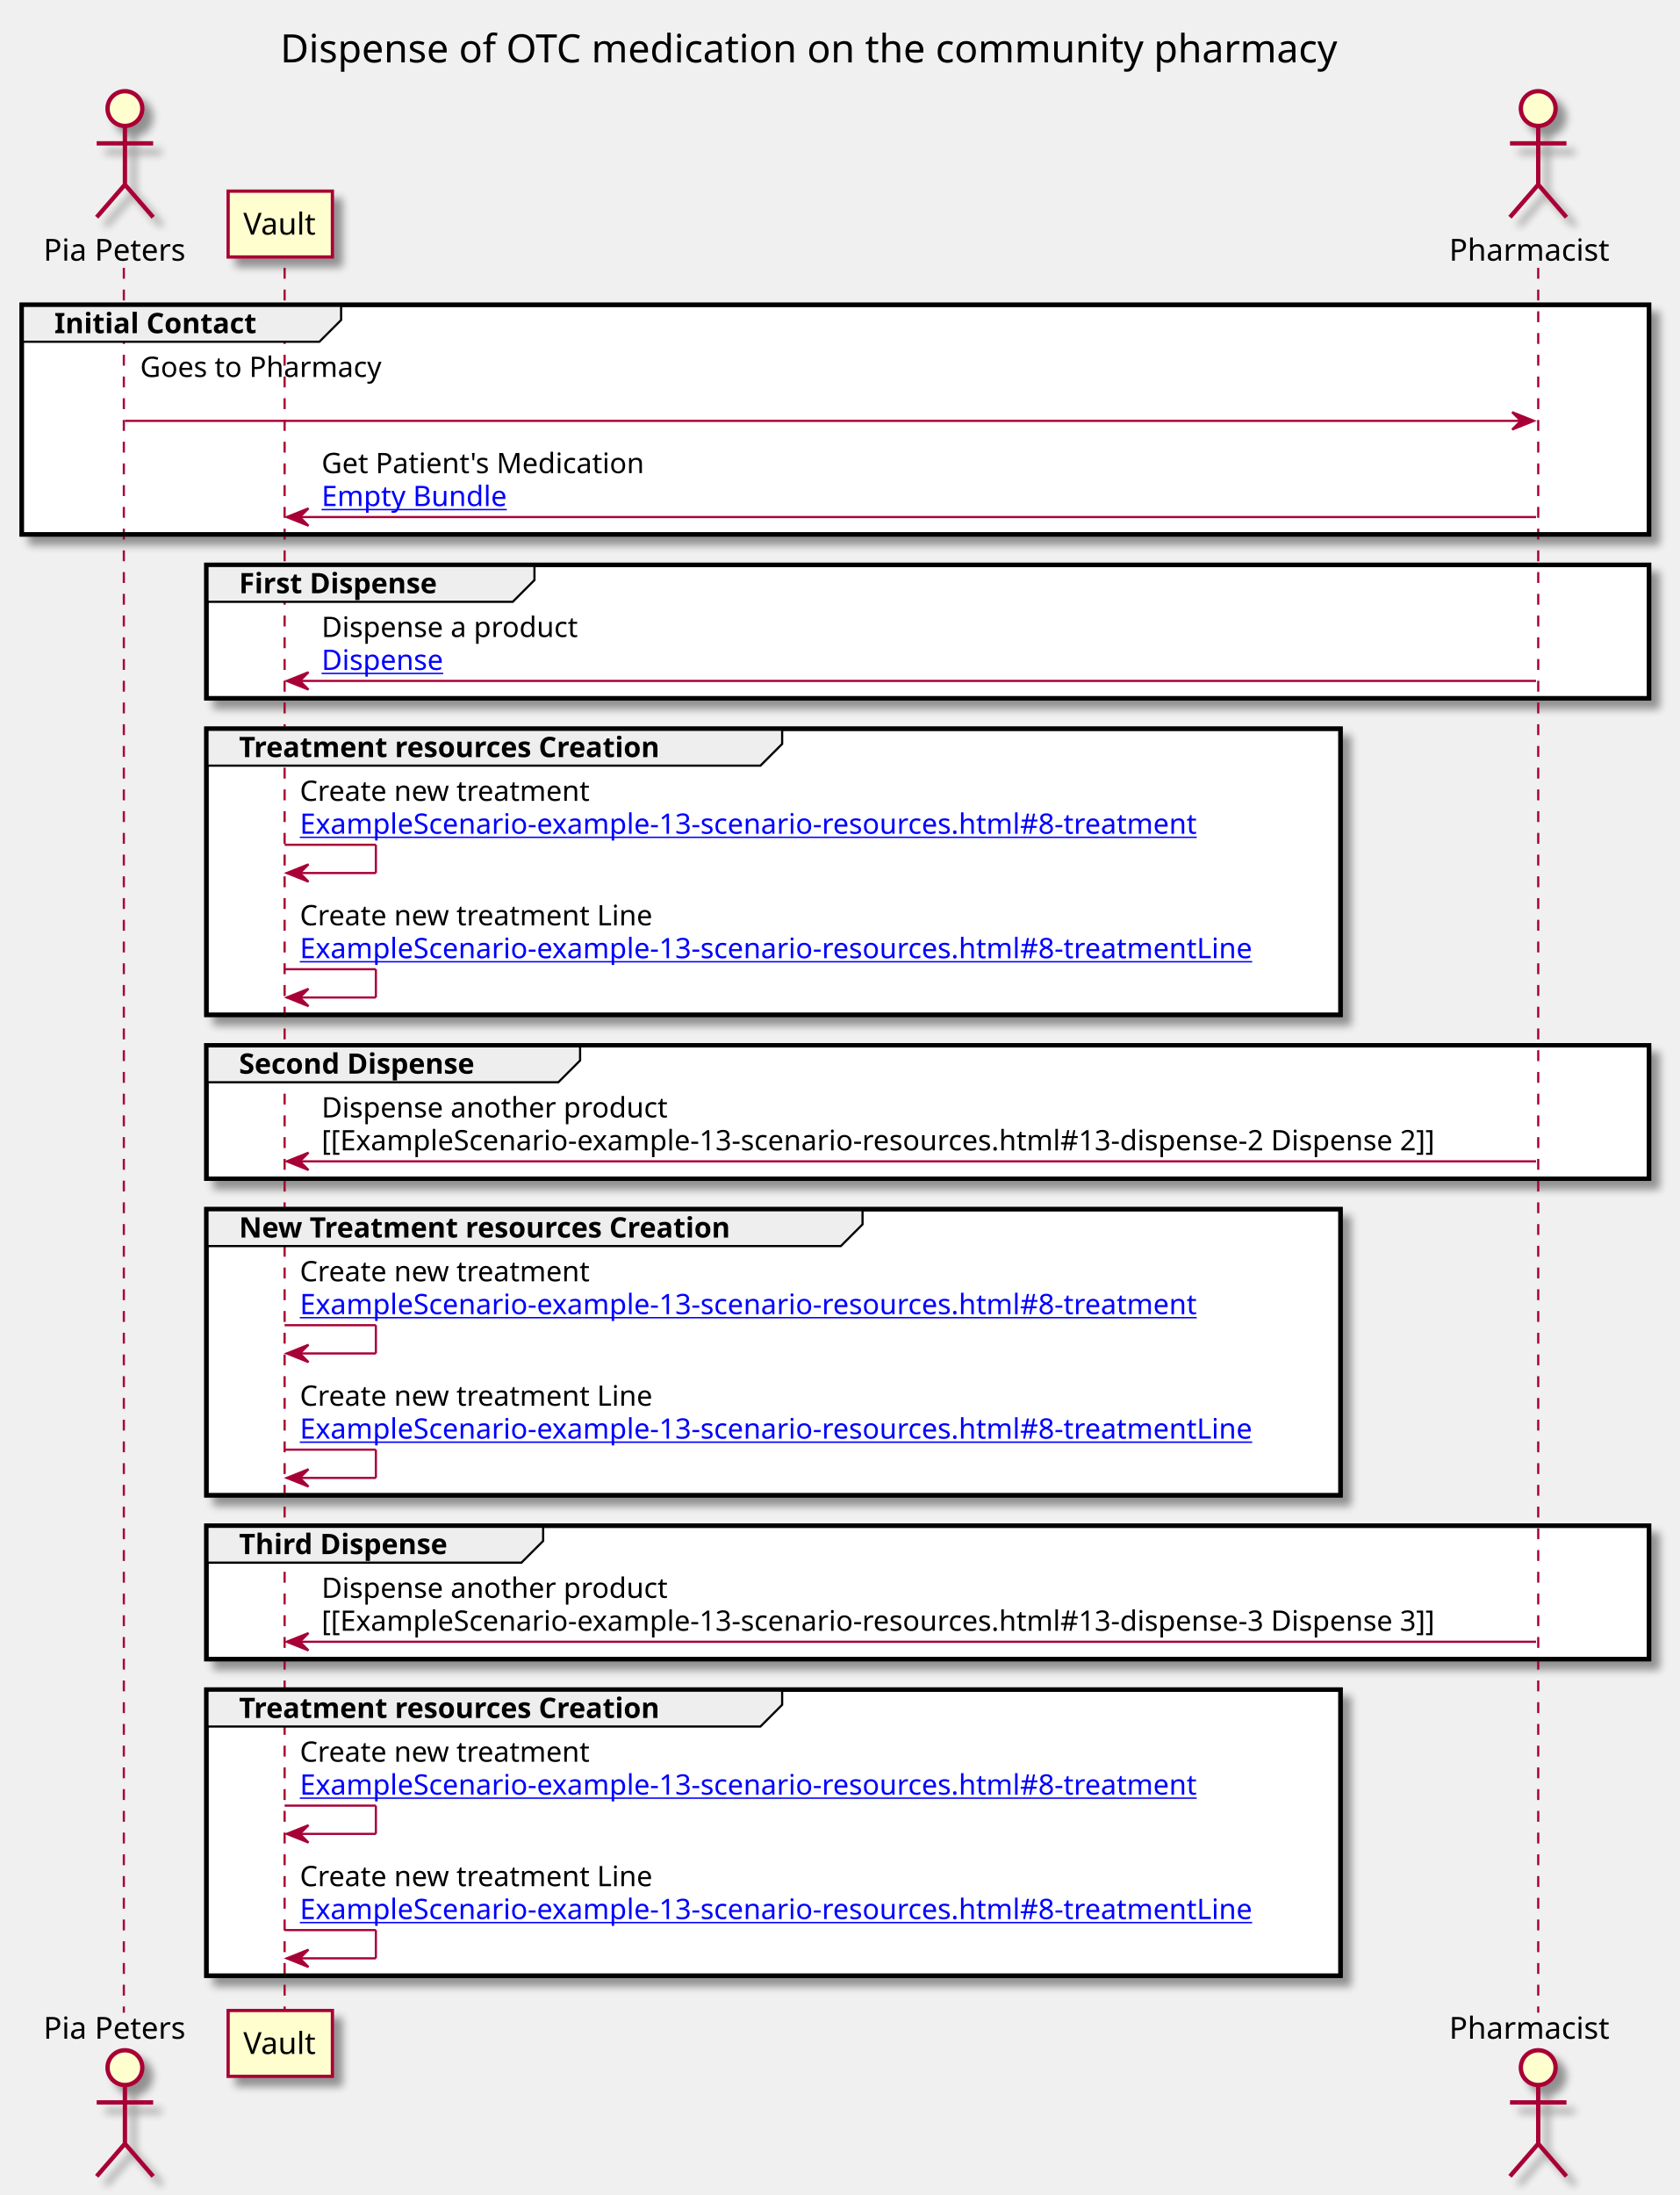
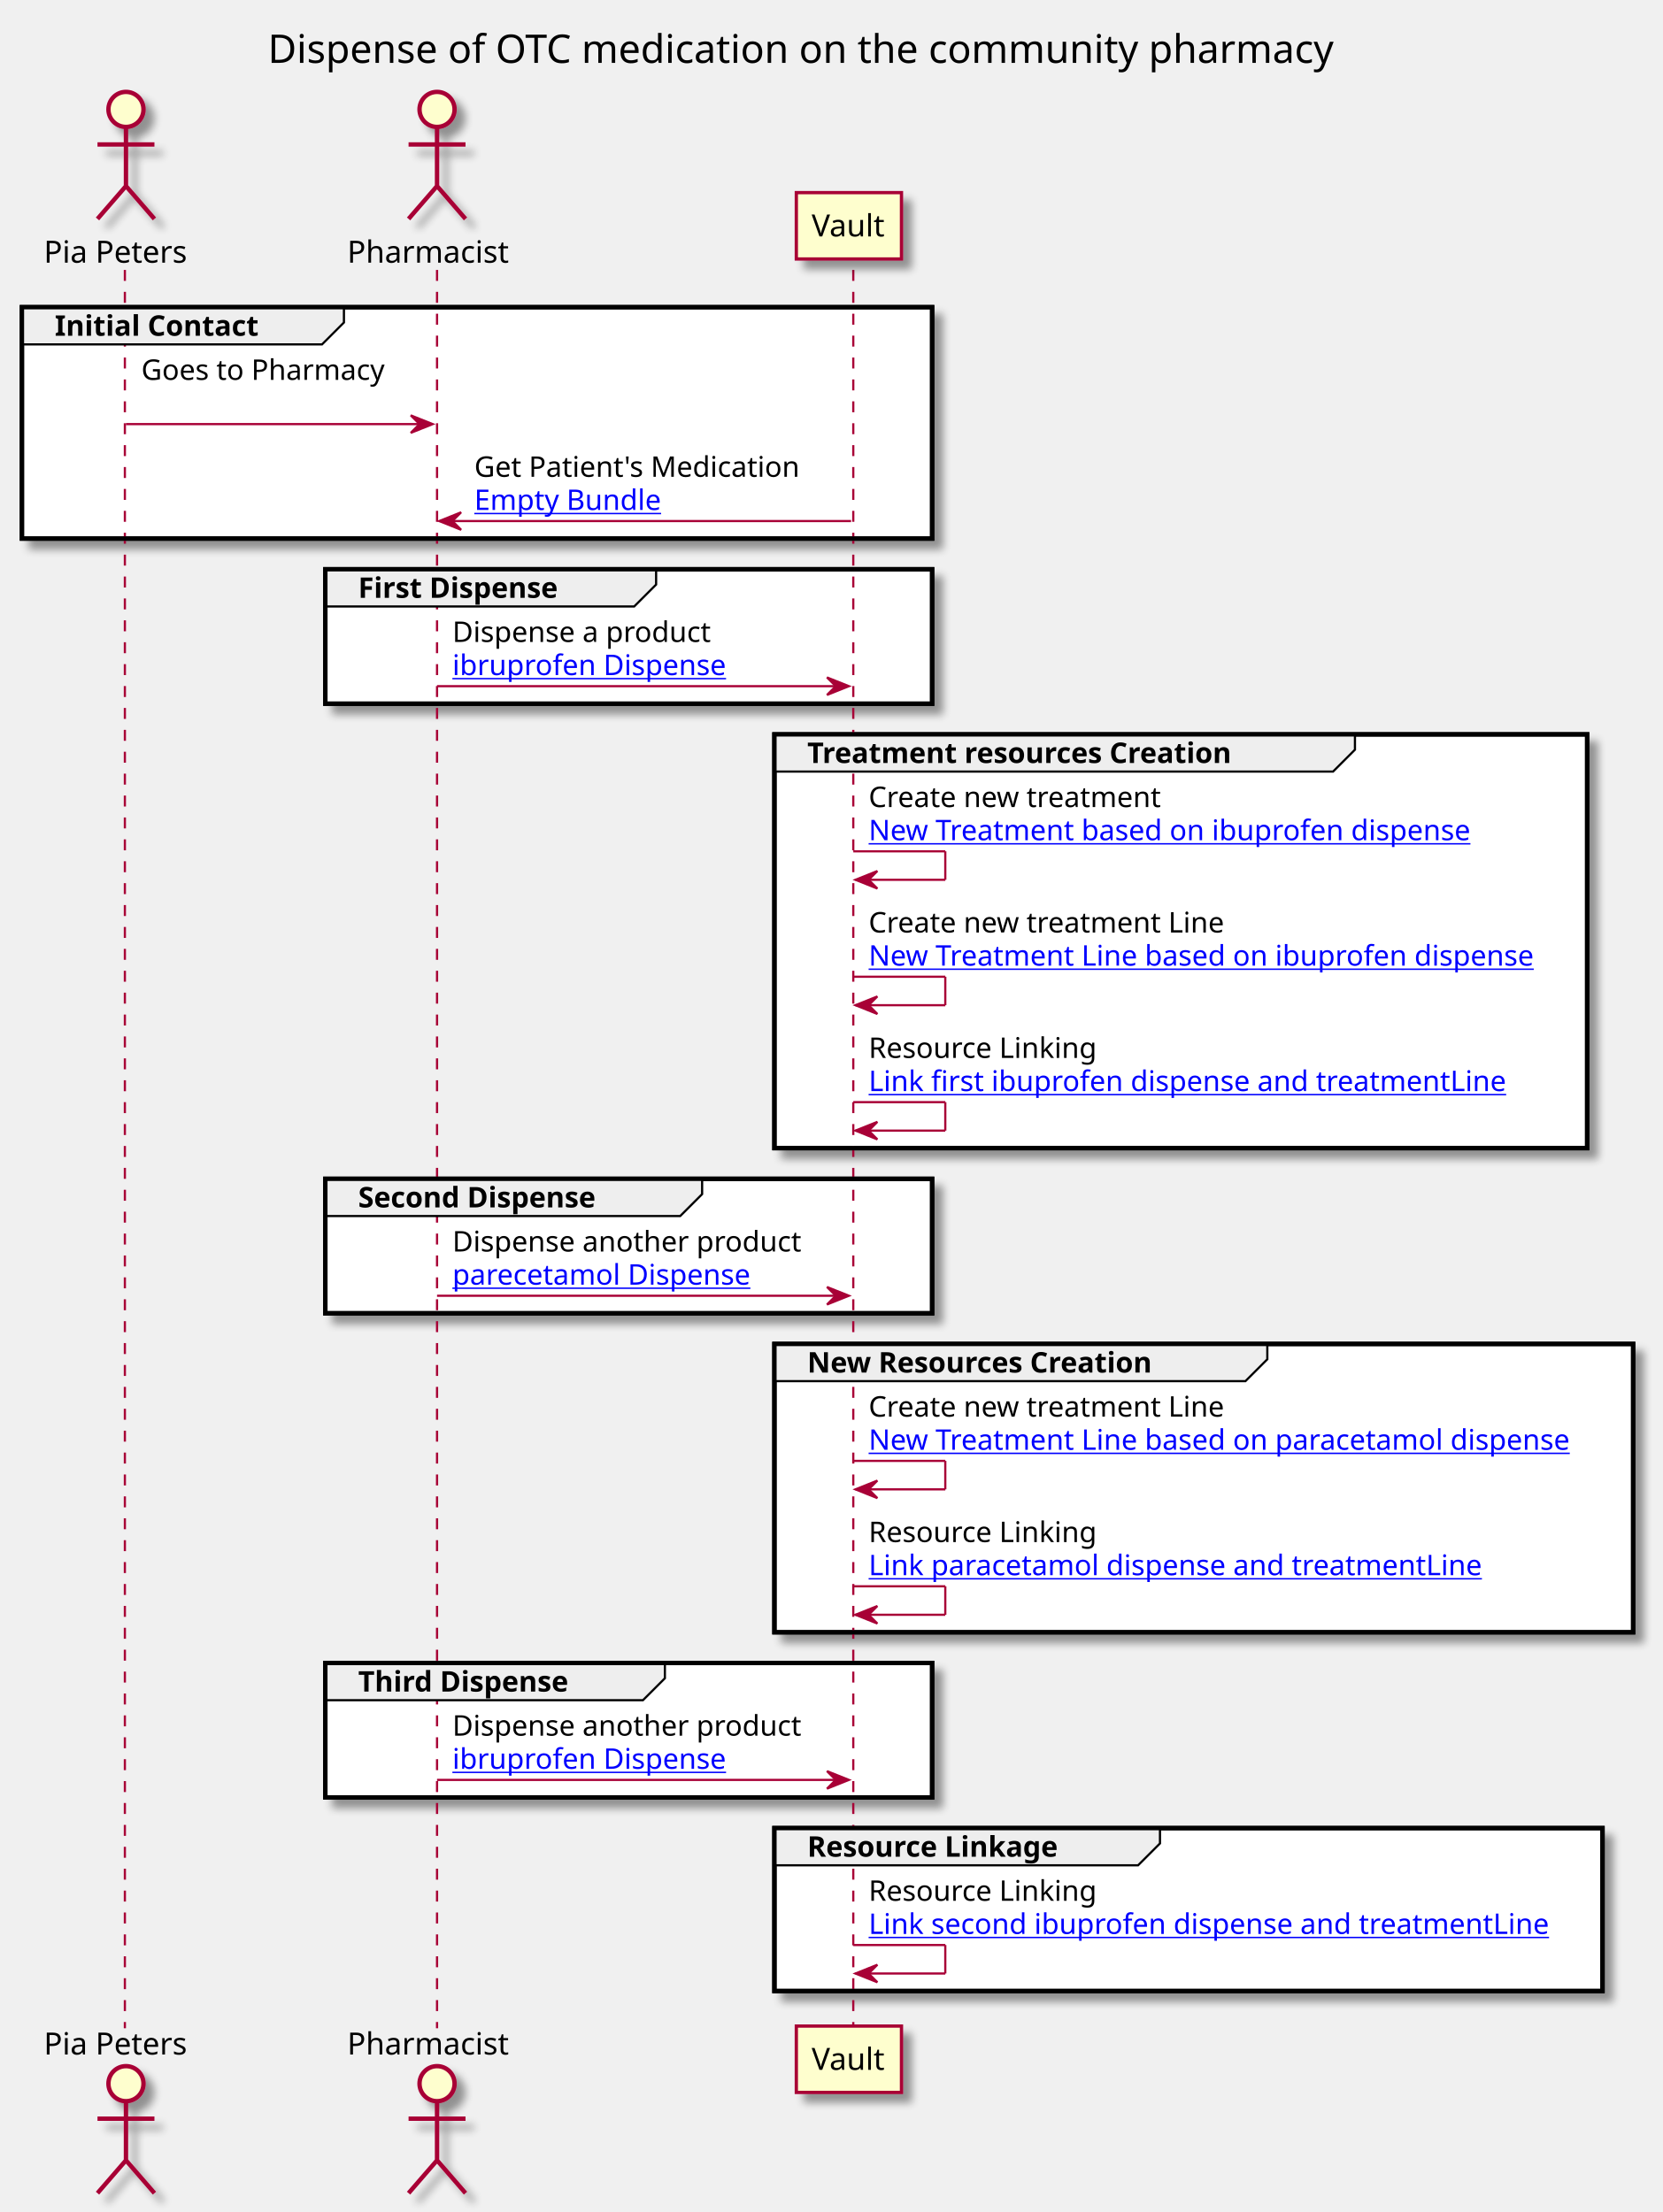
- <svg xmlns="http://www.w3.org/2000/svg" xmlns:xlink="http://www.w3.org/1999/xlink" contentScriptType="application/ecmascript" contentStyleType="text/css" height="1010px" preserveAspectRatio="none" style="width:773px;height:1010px;background:#FFFFFF;" version="1.1" viewBox="0 0 773 1010" width="773px" zoomAndPan="magnify">
+ <svg xmlns="http://www.w3.org/2000/svg" xmlns:xlink="http://www.w3.org/1999/xlink" contentScriptType="application/ecmascript" contentStyleType="text/css" height="1010px" preserveAspectRatio="none" style="width:759px;height:1010px;background:#FFFFFF;" version="1.1" viewBox="0 0 759 1010" width="759px" zoomAndPan="magnify">
  <defs>
-     <filter height="300%" id="f2qnfdky8uh97" width="300%" x="-1" y="-1">
+     <filter height="300%" id="f5pla1qxihni2" width="300%" x="-1" y="-1">
      <feGaussianBlur result="blurOut" stdDeviation="2.0" />
      <feColorMatrix in="blurOut" result="blurOut2" type="matrix" values="0 0 0 0 0 0 0 0 0 0 0 0 0 0 0 0 0 0 .4 0" />
      <feOffset dx="4.0" dy="4.0" in="blurOut2" result="blurOut3" />
      <feBlend in="SourceGraphic" in2="blurOut3" mode="normal" />
    </filter>
  </defs>
  <g>
-     <text fill="#000000" font-family="sans-serif" font-size="18" lengthAdjust="spacing" textLength="511" x="129" y="28.708">Dispense of OTC medication on the community pharmacy</text>
-     <rect fill="#FFFFFF" filter="url(#f2qnfdky8uh97)" height="105.664" style="stroke:#000000;stroke-width:2.0;" width="749" x="10" y="140.25" />
-     <rect fill="#FFFFFF" filter="url(#f2qnfdky8uh97)" height="61.398" style="stroke:#000000;stroke-width:2.0;" width="664" x="95" y="259.914" />
-     <rect fill="#FFFFFF" filter="url(#f2qnfdky8uh97)" height="131.664" style="stroke:#000000;stroke-width:2.0;" width="522" x="95" y="335.312" />
-     <rect fill="#FFFFFF" filter="url(#f2qnfdky8uh97)" height="61.398" style="stroke:#000000;stroke-width:2.0;" width="664" x="95" y="480.977" />
-     <rect fill="#FFFFFF" filter="url(#f2qnfdky8uh97)" height="131.664" style="stroke:#000000;stroke-width:2.0;" width="522" x="95" y="556.375" />
-     <rect fill="#FFFFFF" filter="url(#f2qnfdky8uh97)" height="61.398" style="stroke:#000000;stroke-width:2.0;" width="664" x="95" y="702.039" />
-     <rect fill="#FFFFFF" filter="url(#f2qnfdky8uh97)" height="131.664" style="stroke:#000000;stroke-width:2.0;" width="522" x="95" y="777.438" />
+     <text fill="#000000" font-family="sans-serif" font-size="18" lengthAdjust="spacing" textLength="511" x="122.25" y="28.708">Dispense of OTC medication on the community pharmacy</text>
+     <rect fill="#FFFFFF" filter="url(#f5pla1qxihni2)" height="105.664" style="stroke:#000000;stroke-width:2.0;" width="415.5" x="10" y="140.25" />
+     <rect fill="#FFFFFF" filter="url(#f5pla1qxihni2)" height="61.398" style="stroke:#000000;stroke-width:2.0;" width="277" x="148.5" y="259.914" />
+     <rect fill="#FFFFFF" filter="url(#f5pla1qxihni2)" height="188.93" style="stroke:#000000;stroke-width:2.0;" width="371" x="353.5" y="335.312" />
+     <rect fill="#FFFFFF" filter="url(#f5pla1qxihni2)" height="61.398" style="stroke:#000000;stroke-width:2.0;" width="277" x="148.5" y="538.242" />
+     <rect fill="#FFFFFF" filter="url(#f5pla1qxihni2)" height="131.664" style="stroke:#000000;stroke-width:2.0;" width="392" x="353.5" y="613.641" />
+     <rect fill="#FFFFFF" filter="url(#f5pla1qxihni2)" height="61.398" style="stroke:#000000;stroke-width:2.0;" width="277" x="148.5" y="759.305" />
+     <rect fill="#FFFFFF" filter="url(#f5pla1qxihni2)" height="74.398" style="stroke:#000000;stroke-width:2.0;" width="378" x="353.5" y="834.703" />
    <line style="stroke:#A80036;stroke-width:1.0;stroke-dasharray:5.0,5.0;" x1="57" x2="57" y1="123.25" y2="926.102" />
-     <line style="stroke:#A80036;stroke-width:1.0;stroke-dasharray:5.0,5.0;" x1="131" x2="131" y1="123.25" y2="926.102" />
-     <line style="stroke:#A80036;stroke-width:1.0;stroke-dasharray:5.0,5.0;" x1="708" x2="708" y1="123.25" y2="926.102" />
+     <line style="stroke:#A80036;stroke-width:1.0;stroke-dasharray:5.0,5.0;" x1="199.5" x2="199.5" y1="123.25" y2="926.102" />
+     <line style="stroke:#A80036;stroke-width:1.0;stroke-dasharray:5.0,5.0;" x1="389.5" x2="389.5" y1="123.25" y2="926.102" />
    <text fill="#000000" font-family="sans-serif" font-size="14" lengthAdjust="spacing" textLength="69" x="20" y="119.948">Pia Peters</text>
-     <ellipse cx="57.5" cy="49.953" fill="#FEFECE" filter="url(#f2qnfdky8uh97)" rx="8" ry="8" style="stroke:#A80036;stroke-width:2.0;" />
-     <path d="M57.5,57.953 L57.5,84.953 M44.5,65.953 L70.5,65.953 M57.5,84.953 L44.5,99.953 M57.5,84.953 L70.5,99.953 " fill="none" filter="url(#f2qnfdky8uh97)" style="stroke:#A80036;stroke-width:2.0;" />
+     <ellipse cx="57.5" cy="49.953" fill="#FEFECE" filter="url(#f5pla1qxihni2)" rx="8" ry="8" style="stroke:#A80036;stroke-width:2.0;" />
+     <path d="M57.5,57.953 L57.5,84.953 M44.5,65.953 L70.5,65.953 M57.5,84.953 L44.5,99.953 M57.5,84.953 L70.5,99.953 " fill="none" filter="url(#f5pla1qxihni2)" style="stroke:#A80036;stroke-width:2.0;" />
    <text fill="#000000" font-family="sans-serif" font-size="14" lengthAdjust="spacing" textLength="69" x="20" y="938.097">Pia Peters</text>
-     <ellipse cx="57.5" cy="951.398" fill="#FEFECE" filter="url(#f2qnfdky8uh97)" rx="8" ry="8" style="stroke:#A80036;stroke-width:2.0;" />
-     <path d="M57.5,959.398 L57.5,986.398 M44.5,967.398 L70.5,967.398 M57.5,986.398 L44.5,1001.398 M57.5,986.398 L70.5,1001.398 " fill="none" filter="url(#f2qnfdky8uh97)" style="stroke:#A80036;stroke-width:2.0;" />
-     <rect fill="#FEFECE" filter="url(#f2qnfdky8uh97)" height="30.297" style="stroke:#A80036;stroke-width:1.5;" width="48" x="105" y="87.953" />
-     <text fill="#000000" font-family="sans-serif" font-size="14" lengthAdjust="spacing" textLength="34" x="112" y="107.948">Vault</text>
-     <rect fill="#FEFECE" filter="url(#f2qnfdky8uh97)" height="30.297" style="stroke:#A80036;stroke-width:1.5;" width="48" x="105" y="925.102" />
-     <text fill="#000000" font-family="sans-serif" font-size="14" lengthAdjust="spacing" textLength="34" x="112" y="945.097">Vault</text>
-     <text fill="#000000" font-family="sans-serif" font-size="14" lengthAdjust="spacing" textLength="76" x="667" y="119.948">Pharmacist</text>
-     <ellipse cx="708" cy="49.953" fill="#FEFECE" filter="url(#f2qnfdky8uh97)" rx="8" ry="8" style="stroke:#A80036;stroke-width:2.0;" />
-     <path d="M708,57.953 L708,84.953 M695,65.953 L721,65.953 M708,84.953 L695,99.953 M708,84.953 L721,99.953 " fill="none" filter="url(#f2qnfdky8uh97)" style="stroke:#A80036;stroke-width:2.0;" />
-     <text fill="#000000" font-family="sans-serif" font-size="14" lengthAdjust="spacing" textLength="76" x="667" y="938.097">Pharmacist</text>
-     <ellipse cx="708" cy="951.398" fill="#FEFECE" filter="url(#f2qnfdky8uh97)" rx="8" ry="8" style="stroke:#A80036;stroke-width:2.0;" />
-     <path d="M708,959.398 L708,986.398 M695,967.398 L721,967.398 M708,986.398 L695,1001.398 M708,986.398 L721,1001.398 " fill="none" filter="url(#f2qnfdky8uh97)" style="stroke:#A80036;stroke-width:2.0;" />
+     <ellipse cx="57.5" cy="951.398" fill="#FEFECE" filter="url(#f5pla1qxihni2)" rx="8" ry="8" style="stroke:#A80036;stroke-width:2.0;" />
+     <path d="M57.5,959.398 L57.5,986.398 M44.5,967.398 L70.5,967.398 M57.5,986.398 L44.5,1001.398 M57.5,986.398 L70.5,1001.398 " fill="none" filter="url(#f5pla1qxihni2)" style="stroke:#A80036;stroke-width:2.0;" />
+     <text fill="#000000" font-family="sans-serif" font-size="14" lengthAdjust="spacing" textLength="76" x="158.5" y="119.948">Pharmacist</text>
+     <ellipse cx="199.5" cy="49.953" fill="#FEFECE" filter="url(#f5pla1qxihni2)" rx="8" ry="8" style="stroke:#A80036;stroke-width:2.0;" />
+     <path d="M199.5,57.953 L199.5,84.953 M186.5,65.953 L212.5,65.953 M199.5,84.953 L186.5,99.953 M199.5,84.953 L212.5,99.953 " fill="none" filter="url(#f5pla1qxihni2)" style="stroke:#A80036;stroke-width:2.0;" />
+     <text fill="#000000" font-family="sans-serif" font-size="14" lengthAdjust="spacing" textLength="76" x="158.5" y="938.097">Pharmacist</text>
+     <ellipse cx="199.5" cy="951.398" fill="#FEFECE" filter="url(#f5pla1qxihni2)" rx="8" ry="8" style="stroke:#A80036;stroke-width:2.0;" />
+     <path d="M199.5,959.398 L199.5,986.398 M186.5,967.398 L212.5,967.398 M199.5,986.398 L186.5,1001.398 M199.5,986.398 L212.5,1001.398 " fill="none" filter="url(#f5pla1qxihni2)" style="stroke:#A80036;stroke-width:2.0;" />
+     <rect fill="#FEFECE" filter="url(#f5pla1qxihni2)" height="30.297" style="stroke:#A80036;stroke-width:1.5;" width="48" x="363.5" y="87.953" />
+     <text fill="#000000" font-family="sans-serif" font-size="14" lengthAdjust="spacing" textLength="34" x="370.5" y="107.948">Vault</text>
+     <rect fill="#FEFECE" filter="url(#f5pla1qxihni2)" height="30.297" style="stroke:#A80036;stroke-width:1.5;" width="48" x="363.5" y="925.102" />
+     <text fill="#000000" font-family="sans-serif" font-size="14" lengthAdjust="spacing" textLength="34" x="370.5" y="945.097">Vault</text>
    <path d="M10,140.25 L157,140.25 L157,147.25 L147,157.25 L10,157.25 L10,140.25 " fill="#EEEEEE" style="stroke:#000000;stroke-width:1.0;" />
-     <rect fill="none" height="105.664" style="stroke:#000000;stroke-width:2.0;" width="749" x="10" y="140.25" />
+     <rect fill="none" height="105.664" style="stroke:#000000;stroke-width:2.0;" width="415.5" x="10" y="140.25" />
    <text fill="#000000" font-family="sans-serif" font-size="13" font-weight="bold" lengthAdjust="spacing" textLength="102" x="25" y="153.317">Initial Contact</text>
-     <polygon fill="#A80036" points="696,189.648,706,193.648,696,197.648,700,193.648" style="stroke:#A80036;stroke-width:1.0;" />
-     <line style="stroke:#A80036;stroke-width:1.0;" x1="57.5" x2="702" y1="193.648" y2="193.648" />
+     <polygon fill="#A80036" points="187.5,189.648,197.5,193.648,187.5,197.648,191.5,193.648" style="stroke:#A80036;stroke-width:1.0;" />
+     <line style="stroke:#A80036;stroke-width:1.0;" x1="57.5" x2="193.5" y1="193.648" y2="193.648" />
    <text fill="#000000" font-family="sans-serif" font-size="13" lengthAdjust="spacing" textLength="118" x="64.5" y="173.45">Goes to Pharmacy</text>
    <text fill="#000000" font-family="sans-serif" font-size="13" lengthAdjust="spacing" textLength="0" x="68.5" y="188.583" />
-     <polygon fill="#A80036" points="142,233.914,132,237.914,142,241.914,138,237.914" style="stroke:#A80036;stroke-width:1.0;" />
-     <line style="stroke:#A80036;stroke-width:1.0;" x1="136" x2="707" y1="237.914" y2="237.914" />
-     <text fill="#000000" font-family="sans-serif" font-size="13" lengthAdjust="spacing" textLength="155" x="148" y="217.715">Get Patient's Medication</text>
+     <polygon fill="#A80036" points="210.5,233.914,200.5,237.914,210.5,241.914,206.5,237.914" style="stroke:#A80036;stroke-width:1.0;" />
+     <line style="stroke:#A80036;stroke-width:1.0;" x1="204.5" x2="388.5" y1="237.914" y2="237.914" />
+     <text fill="#000000" font-family="sans-serif" font-size="13" lengthAdjust="spacing" textLength="155" x="216.5" y="217.715">Get Patient's Medication</text>
    <a href="ExampleScenario-example-13-scenario-resources.html#EB" target="_top" title="ExampleScenario-example-13-scenario-resources.html#EB" xlink:actuate="onRequest" xlink:href="ExampleScenario-example-13-scenario-resources.html#EB" xlink:show="new" xlink:title="ExampleScenario-example-13-scenario-resources.html#EB" xlink:type="simple">
-       <text fill="#0000FF" font-family="sans-serif" font-size="13" lengthAdjust="spacing" text-decoration="underline" textLength="89" x="148" y="232.848">Empty Bundle</text>
+       <text fill="#0000FF" font-family="sans-serif" font-size="13" lengthAdjust="spacing" text-decoration="underline" textLength="89" x="216.5" y="232.848">Empty Bundle</text>
    </a>
-     <path d="M95,259.914 L246,259.914 L246,266.914 L236,276.914 L95,276.914 L95,259.914 " fill="#EEEEEE" style="stroke:#000000;stroke-width:1.0;" />
-     <rect fill="none" height="61.398" style="stroke:#000000;stroke-width:2.0;" width="664" x="95" y="259.914" />
-     <text fill="#000000" font-family="sans-serif" font-size="13" font-weight="bold" lengthAdjust="spacing" textLength="106" x="110" y="272.981">First Dispense</text>
-     <polygon fill="#A80036" points="142,309.312,132,313.312,142,317.312,138,313.312" style="stroke:#A80036;stroke-width:1.0;" />
-     <line style="stroke:#A80036;stroke-width:1.0;" x1="136" x2="707" y1="313.312" y2="313.312" />
-     <text fill="#000000" font-family="sans-serif" font-size="13" lengthAdjust="spacing" textLength="124" x="148" y="293.114">Dispense a product</text>
-     <a href="ExampleScenario-example-13-scenario-resources.html#13-dispense" target="_top" title="ExampleScenario-example-13-scenario-resources.html#13-dispense" xlink:actuate="onRequest" xlink:href="ExampleScenario-example-13-scenario-resources.html#13-dispense" xlink:show="new" xlink:title="ExampleScenario-example-13-scenario-resources.html#13-dispense" xlink:type="simple">
-       <text fill="#0000FF" font-family="sans-serif" font-size="13" lengthAdjust="spacing" text-decoration="underline" textLength="59" x="148" y="308.247">Dispense</text>
+     <path d="M148.5,259.914 L299.5,259.914 L299.5,266.914 L289.5,276.914 L148.5,276.914 L148.5,259.914 " fill="#EEEEEE" style="stroke:#000000;stroke-width:1.0;" />
+     <rect fill="none" height="61.398" style="stroke:#000000;stroke-width:2.0;" width="277" x="148.5" y="259.914" />
+     <text fill="#000000" font-family="sans-serif" font-size="13" font-weight="bold" lengthAdjust="spacing" textLength="106" x="163.5" y="272.981">First Dispense</text>
+     <polygon fill="#A80036" points="377.5,309.312,387.5,313.312,377.5,317.312,381.5,313.312" style="stroke:#A80036;stroke-width:1.0;" />
+     <line style="stroke:#A80036;stroke-width:1.0;" x1="199.5" x2="383.5" y1="313.312" y2="313.312" />
+     <text fill="#000000" font-family="sans-serif" font-size="13" lengthAdjust="spacing" textLength="124" x="206.5" y="293.114">Dispense a product</text>
+     <a href="ExampleScenario-example-13-scenario-resources.html#13-1-dispense" target="_top" title="ExampleScenario-example-13-scenario-resources.html#13-1-dispense" xlink:actuate="onRequest" xlink:href="ExampleScenario-example-13-scenario-resources.html#13-1-dispense" xlink:show="new" xlink:title="ExampleScenario-example-13-scenario-resources.html#13-1-dispense" xlink:type="simple">
+       <text fill="#0000FF" font-family="sans-serif" font-size="13" lengthAdjust="spacing" text-decoration="underline" textLength="128" x="206.5" y="308.247">ibruprofen Dispense</text>
    </a>
-     <path d="M95,335.312 L360,335.312 L360,342.312 L350,352.312 L95,352.312 L95,335.312 " fill="#EEEEEE" style="stroke:#000000;stroke-width:1.0;" />
-     <rect fill="none" height="131.664" style="stroke:#000000;stroke-width:2.0;" width="522" x="95" y="335.312" />
-     <text fill="#000000" font-family="sans-serif" font-size="13" font-weight="bold" lengthAdjust="spacing" textLength="220" x="110" y="348.379">Treatment resources Creation</text>
-     <line style="stroke:#A80036;stroke-width:1.0;" x1="131" x2="173" y1="388.711" y2="388.711" />
-     <line style="stroke:#A80036;stroke-width:1.0;" x1="173" x2="173" y1="388.711" y2="401.711" />
-     <line style="stroke:#A80036;stroke-width:1.0;" x1="132" x2="173" y1="401.711" y2="401.711" />
-     <polygon fill="#A80036" points="142,397.711,132,401.711,142,405.711,138,401.711" style="stroke:#A80036;stroke-width:1.0;" />
-     <text fill="#000000" font-family="sans-serif" font-size="13" lengthAdjust="spacing" textLength="141" x="138" y="368.512">Create new treatment</text>
-     <a href="ExampleScenario-example-13-scenario-resources.html#8-treatment" target="_top" title="ExampleScenario-example-13-scenario-resources.html#8-treatment" xlink:actuate="onRequest" xlink:href="ExampleScenario-example-13-scenario-resources.html#8-treatment" xlink:show="new" xlink:title="ExampleScenario-example-13-scenario-resources.html#8-treatment" xlink:type="simple">
-       <text fill="#0000FF" font-family="sans-serif" font-size="13" lengthAdjust="spacing" text-decoration="underline" textLength="441" x="138" y="383.645">ExampleScenario-example-13-scenario-resources.html#8-treatment</text>
+     <path d="M353.5,335.312 L618.5,335.312 L618.5,342.312 L608.5,352.312 L353.5,352.312 L353.5,335.312 " fill="#EEEEEE" style="stroke:#000000;stroke-width:1.0;" />
+     <rect fill="none" height="188.93" style="stroke:#000000;stroke-width:2.0;" width="371" x="353.5" y="335.312" />
+     <text fill="#000000" font-family="sans-serif" font-size="13" font-weight="bold" lengthAdjust="spacing" textLength="220" x="368.5" y="348.379">Treatment resources Creation</text>
+     <line style="stroke:#A80036;stroke-width:1.0;" x1="389.5" x2="431.5" y1="388.711" y2="388.711" />
+     <line style="stroke:#A80036;stroke-width:1.0;" x1="431.5" x2="431.5" y1="388.711" y2="401.711" />
+     <line style="stroke:#A80036;stroke-width:1.0;" x1="390.5" x2="431.5" y1="401.711" y2="401.711" />
+     <polygon fill="#A80036" points="400.5,397.711,390.5,401.711,400.5,405.711,396.5,401.711" style="stroke:#A80036;stroke-width:1.0;" />
+     <text fill="#000000" font-family="sans-serif" font-size="13" lengthAdjust="spacing" textLength="141" x="396.5" y="368.512">Create new treatment</text>
+     <a href="ExampleScenario-example-13-scenario-resources.html#13-treatment" target="_top" title="ExampleScenario-example-13-scenario-resources.html#13-treatment" xlink:actuate="onRequest" xlink:href="ExampleScenario-example-13-scenario-resources.html#13-treatment" xlink:show="new" xlink:title="ExampleScenario-example-13-scenario-resources.html#13-treatment" xlink:type="simple">
+       <text fill="#0000FF" font-family="sans-serif" font-size="13" lengthAdjust="spacing" text-decoration="underline" textLength="286" x="396.5" y="383.645">New Treatment based on ibuprofen dispense</text>
    </a>
-     <line style="stroke:#A80036;stroke-width:1.0;" x1="131" x2="173" y1="445.977" y2="445.977" />
-     <line style="stroke:#A80036;stroke-width:1.0;" x1="173" x2="173" y1="445.977" y2="458.977" />
-     <line style="stroke:#A80036;stroke-width:1.0;" x1="132" x2="173" y1="458.977" y2="458.977" />
-     <polygon fill="#A80036" points="142,454.977,132,458.977,142,462.977,138,458.977" style="stroke:#A80036;stroke-width:1.0;" />
-     <text fill="#000000" font-family="sans-serif" font-size="13" lengthAdjust="spacing" textLength="171" x="138" y="425.778">Create new treatment Line</text>
-     <a href="ExampleScenario-example-13-scenario-resources.html#8-treatmentLine" target="_top" title="ExampleScenario-example-13-scenario-resources.html#8-treatmentLine" xlink:actuate="onRequest" xlink:href="ExampleScenario-example-13-scenario-resources.html#8-treatmentLine" xlink:show="new" xlink:title="ExampleScenario-example-13-scenario-resources.html#8-treatmentLine" xlink:type="simple">
-       <text fill="#0000FF" font-family="sans-serif" font-size="13" lengthAdjust="spacing" text-decoration="underline" textLength="467" x="138" y="440.911">ExampleScenario-example-13-scenario-resources.html#8-treatmentLine</text>
+     <line style="stroke:#A80036;stroke-width:1.0;" x1="389.5" x2="431.5" y1="445.977" y2="445.977" />
+     <line style="stroke:#A80036;stroke-width:1.0;" x1="431.5" x2="431.5" y1="445.977" y2="458.977" />
+     <line style="stroke:#A80036;stroke-width:1.0;" x1="390.5" x2="431.5" y1="458.977" y2="458.977" />
+     <polygon fill="#A80036" points="400.5,454.977,390.5,458.977,400.5,462.977,396.5,458.977" style="stroke:#A80036;stroke-width:1.0;" />
+     <text fill="#000000" font-family="sans-serif" font-size="13" lengthAdjust="spacing" textLength="171" x="396.5" y="425.778">Create new treatment Line</text>
+     <a href="ExampleScenario-example-13-scenario-resources.html#13-1-treatmentLine" target="_top" title="ExampleScenario-example-13-scenario-resources.html#13-1-treatmentLine" xlink:actuate="onRequest" xlink:href="ExampleScenario-example-13-scenario-resources.html#13-1-treatmentLine" xlink:show="new" xlink:title="ExampleScenario-example-13-scenario-resources.html#13-1-treatmentLine" xlink:type="simple">
+       <text fill="#0000FF" font-family="sans-serif" font-size="13" lengthAdjust="spacing" text-decoration="underline" textLength="316" x="396.5" y="440.911">New Treatment Line based on ibuprofen dispense</text>
    </a>
-     <path d="M95,480.977 L267,480.977 L267,487.977 L257,497.977 L95,497.977 L95,480.977 " fill="#EEEEEE" style="stroke:#000000;stroke-width:1.0;" />
-     <rect fill="none" height="61.398" style="stroke:#000000;stroke-width:2.0;" width="664" x="95" y="480.977" />
-     <text fill="#000000" font-family="sans-serif" font-size="13" font-weight="bold" lengthAdjust="spacing" textLength="127" x="110" y="494.043">Second Dispense</text>
-     <polygon fill="#A80036" points="142,530.375,132,534.375,142,538.375,138,534.375" style="stroke:#A80036;stroke-width:1.0;" />
-     <line style="stroke:#A80036;stroke-width:1.0;" x1="136" x2="707" y1="534.375" y2="534.375" />
-     <text fill="#000000" font-family="sans-serif" font-size="13" lengthAdjust="spacing" textLength="166" x="148" y="514.176">Dispense another product</text>
-     <text fill="#000000" font-family="sans-serif" font-size="13" lengthAdjust="spacing" textLength="553" x="148" y="529.309">[[ExampleScenario-example-13-scenario-resources.html#13-dispense-2  Dispense 2]]</text>
-     <path d="M95,556.375 L397,556.375 L397,563.375 L387,573.375 L95,573.375 L95,556.375 " fill="#EEEEEE" style="stroke:#000000;stroke-width:1.0;" />
-     <rect fill="none" height="131.664" style="stroke:#000000;stroke-width:2.0;" width="522" x="95" y="556.375" />
-     <text fill="#000000" font-family="sans-serif" font-size="13" font-weight="bold" lengthAdjust="spacing" textLength="257" x="110" y="569.442">New Treatment resources Creation</text>
-     <line style="stroke:#A80036;stroke-width:1.0;" x1="131" x2="173" y1="609.773" y2="609.773" />
-     <line style="stroke:#A80036;stroke-width:1.0;" x1="173" x2="173" y1="609.773" y2="622.773" />
-     <line style="stroke:#A80036;stroke-width:1.0;" x1="132" x2="173" y1="622.773" y2="622.773" />
-     <polygon fill="#A80036" points="142,618.773,132,622.773,142,626.773,138,622.773" style="stroke:#A80036;stroke-width:1.0;" />
-     <text fill="#000000" font-family="sans-serif" font-size="13" lengthAdjust="spacing" textLength="141" x="138" y="589.575">Create new treatment</text>
-     <a href="ExampleScenario-example-13-scenario-resources.html#8-treatment" target="_top" title="ExampleScenario-example-13-scenario-resources.html#8-treatment" xlink:actuate="onRequest" xlink:href="ExampleScenario-example-13-scenario-resources.html#8-treatment" xlink:show="new" xlink:title="ExampleScenario-example-13-scenario-resources.html#8-treatment" xlink:type="simple">
-       <text fill="#0000FF" font-family="sans-serif" font-size="13" lengthAdjust="spacing" text-decoration="underline" textLength="441" x="138" y="604.707">ExampleScenario-example-13-scenario-resources.html#8-treatment</text>
+     <line style="stroke:#A80036;stroke-width:1.0;" x1="389.5" x2="431.5" y1="503.242" y2="503.242" />
+     <line style="stroke:#A80036;stroke-width:1.0;" x1="431.5" x2="431.5" y1="503.242" y2="516.242" />
+     <line style="stroke:#A80036;stroke-width:1.0;" x1="390.5" x2="431.5" y1="516.242" y2="516.242" />
+     <polygon fill="#A80036" points="400.5,512.242,390.5,516.242,400.5,520.242,396.5,516.242" style="stroke:#A80036;stroke-width:1.0;" />
+     <text fill="#000000" font-family="sans-serif" font-size="13" lengthAdjust="spacing" textLength="107" x="396.5" y="483.043">Resource Linking</text>
+     <a href="ExampleScenario-example-13-scenario-resources.html#13-1-provenance" target="_top" title="ExampleScenario-example-13-scenario-resources.html#13-1-provenance" xlink:actuate="onRequest" xlink:href="ExampleScenario-example-13-scenario-resources.html#13-1-provenance" xlink:show="new" xlink:title="ExampleScenario-example-13-scenario-resources.html#13-1-provenance" xlink:type="simple">
+       <text fill="#0000FF" font-family="sans-serif" font-size="13" lengthAdjust="spacing" text-decoration="underline" textLength="301" x="396.5" y="498.176">Link first ibuprofen dispense and treatmentLine</text>
    </a>
-     <line style="stroke:#A80036;stroke-width:1.0;" x1="131" x2="173" y1="667.039" y2="667.039" />
-     <line style="stroke:#A80036;stroke-width:1.0;" x1="173" x2="173" y1="667.039" y2="680.039" />
-     <line style="stroke:#A80036;stroke-width:1.0;" x1="132" x2="173" y1="680.039" y2="680.039" />
-     <polygon fill="#A80036" points="142,676.039,132,680.039,142,684.039,138,680.039" style="stroke:#A80036;stroke-width:1.0;" />
-     <text fill="#000000" font-family="sans-serif" font-size="13" lengthAdjust="spacing" textLength="171" x="138" y="646.84">Create new treatment Line</text>
-     <a href="ExampleScenario-example-13-scenario-resources.html#8-treatmentLine" target="_top" title="ExampleScenario-example-13-scenario-resources.html#8-treatmentLine" xlink:actuate="onRequest" xlink:href="ExampleScenario-example-13-scenario-resources.html#8-treatmentLine" xlink:show="new" xlink:title="ExampleScenario-example-13-scenario-resources.html#8-treatmentLine" xlink:type="simple">
-       <text fill="#0000FF" font-family="sans-serif" font-size="13" lengthAdjust="spacing" text-decoration="underline" textLength="467" x="138" y="661.973">ExampleScenario-example-13-scenario-resources.html#8-treatmentLine</text>
+     <path d="M148.5,538.242 L320.5,538.242 L320.5,545.242 L310.5,555.242 L148.5,555.242 L148.5,538.242 " fill="#EEEEEE" style="stroke:#000000;stroke-width:1.0;" />
+     <rect fill="none" height="61.398" style="stroke:#000000;stroke-width:2.0;" width="277" x="148.5" y="538.242" />
+     <text fill="#000000" font-family="sans-serif" font-size="13" font-weight="bold" lengthAdjust="spacing" textLength="127" x="163.5" y="551.309">Second Dispense</text>
+     <polygon fill="#A80036" points="377.5,587.641,387.5,591.641,377.5,595.641,381.5,591.641" style="stroke:#A80036;stroke-width:1.0;" />
+     <line style="stroke:#A80036;stroke-width:1.0;" x1="199.5" x2="383.5" y1="591.641" y2="591.641" />
+     <text fill="#000000" font-family="sans-serif" font-size="13" lengthAdjust="spacing" textLength="166" x="206.5" y="571.442">Dispense another product</text>
+     <a href="ExampleScenario-example-13-scenario-resources.html#13-2-dispense" target="_top" title="ExampleScenario-example-13-scenario-resources.html#13-2-dispense" xlink:actuate="onRequest" xlink:href="ExampleScenario-example-13-scenario-resources.html#13-2-dispense" xlink:show="new" xlink:title="ExampleScenario-example-13-scenario-resources.html#13-2-dispense" xlink:type="simple">
+       <text fill="#0000FF" font-family="sans-serif" font-size="13" lengthAdjust="spacing" text-decoration="underline" textLength="144" x="206.5" y="586.575">parecetamol Dispense</text>
    </a>
-     <path d="M95,702.039 L250,702.039 L250,709.039 L240,719.039 L95,719.039 L95,702.039 " fill="#EEEEEE" style="stroke:#000000;stroke-width:1.0;" />
-     <rect fill="none" height="61.398" style="stroke:#000000;stroke-width:2.0;" width="664" x="95" y="702.039" />
-     <text fill="#000000" font-family="sans-serif" font-size="13" font-weight="bold" lengthAdjust="spacing" textLength="110" x="110" y="715.106">Third Dispense</text>
-     <polygon fill="#A80036" points="142,751.438,132,755.438,142,759.438,138,755.438" style="stroke:#A80036;stroke-width:1.0;" />
-     <line style="stroke:#A80036;stroke-width:1.0;" x1="136" x2="707" y1="755.438" y2="755.438" />
-     <text fill="#000000" font-family="sans-serif" font-size="13" lengthAdjust="spacing" textLength="166" x="148" y="735.239">Dispense another product</text>
-     <text fill="#000000" font-family="sans-serif" font-size="13" lengthAdjust="spacing" textLength="553" x="148" y="750.372">[[ExampleScenario-example-13-scenario-resources.html#13-dispense-3  Dispense 3]]</text>
-     <path d="M95,777.438 L360,777.438 L360,784.438 L350,794.438 L95,794.438 L95,777.438 " fill="#EEEEEE" style="stroke:#000000;stroke-width:1.0;" />
-     <rect fill="none" height="131.664" style="stroke:#000000;stroke-width:2.0;" width="522" x="95" y="777.438" />
-     <text fill="#000000" font-family="sans-serif" font-size="13" font-weight="bold" lengthAdjust="spacing" textLength="220" x="110" y="790.504">Treatment resources Creation</text>
-     <line style="stroke:#A80036;stroke-width:1.0;" x1="131" x2="173" y1="830.836" y2="830.836" />
-     <line style="stroke:#A80036;stroke-width:1.0;" x1="173" x2="173" y1="830.836" y2="843.836" />
-     <line style="stroke:#A80036;stroke-width:1.0;" x1="132" x2="173" y1="843.836" y2="843.836" />
-     <polygon fill="#A80036" points="142,839.836,132,843.836,142,847.836,138,843.836" style="stroke:#A80036;stroke-width:1.0;" />
-     <text fill="#000000" font-family="sans-serif" font-size="13" lengthAdjust="spacing" textLength="141" x="138" y="810.637">Create new treatment</text>
-     <a href="ExampleScenario-example-13-scenario-resources.html#8-treatment" target="_top" title="ExampleScenario-example-13-scenario-resources.html#8-treatment" xlink:actuate="onRequest" xlink:href="ExampleScenario-example-13-scenario-resources.html#8-treatment" xlink:show="new" xlink:title="ExampleScenario-example-13-scenario-resources.html#8-treatment" xlink:type="simple">
-       <text fill="#0000FF" font-family="sans-serif" font-size="13" lengthAdjust="spacing" text-decoration="underline" textLength="441" x="138" y="825.77">ExampleScenario-example-13-scenario-resources.html#8-treatment</text>
+     <path d="M353.5,613.641 L578.5,613.641 L578.5,620.641 L568.5,630.641 L353.5,630.641 L353.5,613.641 " fill="#EEEEEE" style="stroke:#000000;stroke-width:1.0;" />
+     <rect fill="none" height="131.664" style="stroke:#000000;stroke-width:2.0;" width="392" x="353.5" y="613.641" />
+     <text fill="#000000" font-family="sans-serif" font-size="13" font-weight="bold" lengthAdjust="spacing" textLength="180" x="368.5" y="626.707">New Resources Creation</text>
+     <line style="stroke:#A80036;stroke-width:1.0;" x1="389.5" x2="431.5" y1="667.039" y2="667.039" />
+     <line style="stroke:#A80036;stroke-width:1.0;" x1="431.5" x2="431.5" y1="667.039" y2="680.039" />
+     <line style="stroke:#A80036;stroke-width:1.0;" x1="390.5" x2="431.5" y1="680.039" y2="680.039" />
+     <polygon fill="#A80036" points="400.5,676.039,390.5,680.039,400.5,684.039,396.5,680.039" style="stroke:#A80036;stroke-width:1.0;" />
+     <text fill="#000000" font-family="sans-serif" font-size="13" lengthAdjust="spacing" textLength="171" x="396.5" y="646.84">Create new treatment Line</text>
+     <a href="ExampleScenario-example-13-scenario-resources.html#13-2-treatmentLine" target="_top" title="ExampleScenario-example-13-scenario-resources.html#13-2-treatmentLine" xlink:actuate="onRequest" xlink:href="ExampleScenario-example-13-scenario-resources.html#13-2-treatmentLine" xlink:show="new" xlink:title="ExampleScenario-example-13-scenario-resources.html#13-2-treatmentLine" xlink:type="simple">
+       <text fill="#0000FF" font-family="sans-serif" font-size="13" lengthAdjust="spacing" text-decoration="underline" textLength="337" x="396.5" y="661.973">New Treatment Line based on paracetamol dispense</text>
    </a>
-     <line style="stroke:#A80036;stroke-width:1.0;" x1="131" x2="173" y1="888.102" y2="888.102" />
-     <line style="stroke:#A80036;stroke-width:1.0;" x1="173" x2="173" y1="888.102" y2="901.102" />
-     <line style="stroke:#A80036;stroke-width:1.0;" x1="132" x2="173" y1="901.102" y2="901.102" />
-     <polygon fill="#A80036" points="142,897.102,132,901.102,142,905.102,138,901.102" style="stroke:#A80036;stroke-width:1.0;" />
-     <text fill="#000000" font-family="sans-serif" font-size="13" lengthAdjust="spacing" textLength="171" x="138" y="867.903">Create new treatment Line</text>
-     <a href="ExampleScenario-example-13-scenario-resources.html#8-treatmentLine" target="_top" title="ExampleScenario-example-13-scenario-resources.html#8-treatmentLine" xlink:actuate="onRequest" xlink:href="ExampleScenario-example-13-scenario-resources.html#8-treatmentLine" xlink:show="new" xlink:title="ExampleScenario-example-13-scenario-resources.html#8-treatmentLine" xlink:type="simple">
-       <text fill="#0000FF" font-family="sans-serif" font-size="13" lengthAdjust="spacing" text-decoration="underline" textLength="467" x="138" y="883.036">ExampleScenario-example-13-scenario-resources.html#8-treatmentLine</text>
+     <line style="stroke:#A80036;stroke-width:1.0;" x1="389.5" x2="431.5" y1="724.305" y2="724.305" />
+     <line style="stroke:#A80036;stroke-width:1.0;" x1="431.5" x2="431.5" y1="724.305" y2="737.305" />
+     <line style="stroke:#A80036;stroke-width:1.0;" x1="390.5" x2="431.5" y1="737.305" y2="737.305" />
+     <polygon fill="#A80036" points="400.5,733.305,390.5,737.305,400.5,741.305,396.5,737.305" style="stroke:#A80036;stroke-width:1.0;" />
+     <text fill="#000000" font-family="sans-serif" font-size="13" lengthAdjust="spacing" textLength="107" x="396.5" y="704.106">Resource Linking</text>
+     <a href="ExampleScenario-example-13-scenario-resources.html#13-2-provenance" target="_top" title="ExampleScenario-example-13-scenario-resources.html#13-2-provenance" xlink:actuate="onRequest" xlink:href="ExampleScenario-example-13-scenario-resources.html#13-2-provenance" xlink:show="new" xlink:title="ExampleScenario-example-13-scenario-resources.html#13-2-provenance" xlink:type="simple">
+       <text fill="#0000FF" font-family="sans-serif" font-size="13" lengthAdjust="spacing" text-decoration="underline" textLength="294" x="396.5" y="719.239">Link paracetamol dispense and treatmentLine</text>
+     </a>
+     <path d="M148.5,759.305 L303.5,759.305 L303.5,766.305 L293.5,776.305 L148.5,776.305 L148.5,759.305 " fill="#EEEEEE" style="stroke:#000000;stroke-width:1.0;" />
+     <rect fill="none" height="61.398" style="stroke:#000000;stroke-width:2.0;" width="277" x="148.5" y="759.305" />
+     <text fill="#000000" font-family="sans-serif" font-size="13" font-weight="bold" lengthAdjust="spacing" textLength="110" x="163.5" y="772.372">Third Dispense</text>
+     <polygon fill="#A80036" points="377.5,808.703,387.5,812.703,377.5,816.703,381.5,812.703" style="stroke:#A80036;stroke-width:1.0;" />
+     <line style="stroke:#A80036;stroke-width:1.0;" x1="199.5" x2="383.5" y1="812.703" y2="812.703" />
+     <text fill="#000000" font-family="sans-serif" font-size="13" lengthAdjust="spacing" textLength="166" x="206.5" y="792.504">Dispense another product</text>
+     <a href="ExampleScenario-example-13-scenario-resources.html#13-3-dispense" target="_top" title="ExampleScenario-example-13-scenario-resources.html#13-3-dispense" xlink:actuate="onRequest" xlink:href="ExampleScenario-example-13-scenario-resources.html#13-3-dispense" xlink:show="new" xlink:title="ExampleScenario-example-13-scenario-resources.html#13-3-dispense" xlink:type="simple">
+       <text fill="#0000FF" font-family="sans-serif" font-size="13" lengthAdjust="spacing" text-decoration="underline" textLength="128" x="206.5" y="807.637">ibruprofen Dispense</text>
+     </a>
+     <path d="M353.5,834.703 L529.5,834.703 L529.5,841.703 L519.5,851.703 L353.5,851.703 L353.5,834.703 " fill="#EEEEEE" style="stroke:#000000;stroke-width:1.0;" />
+     <rect fill="none" height="74.398" style="stroke:#000000;stroke-width:2.0;" width="378" x="353.5" y="834.703" />
+     <text fill="#000000" font-family="sans-serif" font-size="13" font-weight="bold" lengthAdjust="spacing" textLength="131" x="368.5" y="847.77">Resource Linkage</text>
+     <line style="stroke:#A80036;stroke-width:1.0;" x1="389.5" x2="431.5" y1="888.102" y2="888.102" />
+     <line style="stroke:#A80036;stroke-width:1.0;" x1="431.5" x2="431.5" y1="888.102" y2="901.102" />
+     <line style="stroke:#A80036;stroke-width:1.0;" x1="390.5" x2="431.5" y1="901.102" y2="901.102" />
+     <polygon fill="#A80036" points="400.5,897.102,390.5,901.102,400.5,905.102,396.5,901.102" style="stroke:#A80036;stroke-width:1.0;" />
+     <text fill="#000000" font-family="sans-serif" font-size="13" lengthAdjust="spacing" textLength="107" x="396.5" y="867.903">Resource Linking</text>
+     <a href="ExampleScenario-example-13-scenario-resources.html#13-3-provenance" target="_top" title="ExampleScenario-example-13-scenario-resources.html#13-3-provenance" xlink:actuate="onRequest" xlink:href="ExampleScenario-example-13-scenario-resources.html#13-3-provenance" xlink:show="new" xlink:title="ExampleScenario-example-13-scenario-resources.html#13-3-provenance" xlink:type="simple">
+       <text fill="#0000FF" font-family="sans-serif" font-size="13" lengthAdjust="spacing" text-decoration="underline" textLength="323" x="396.5" y="883.036">Link second ibuprofen dispense and treatmentLine</text>
    </a>
  </g>
</svg>
